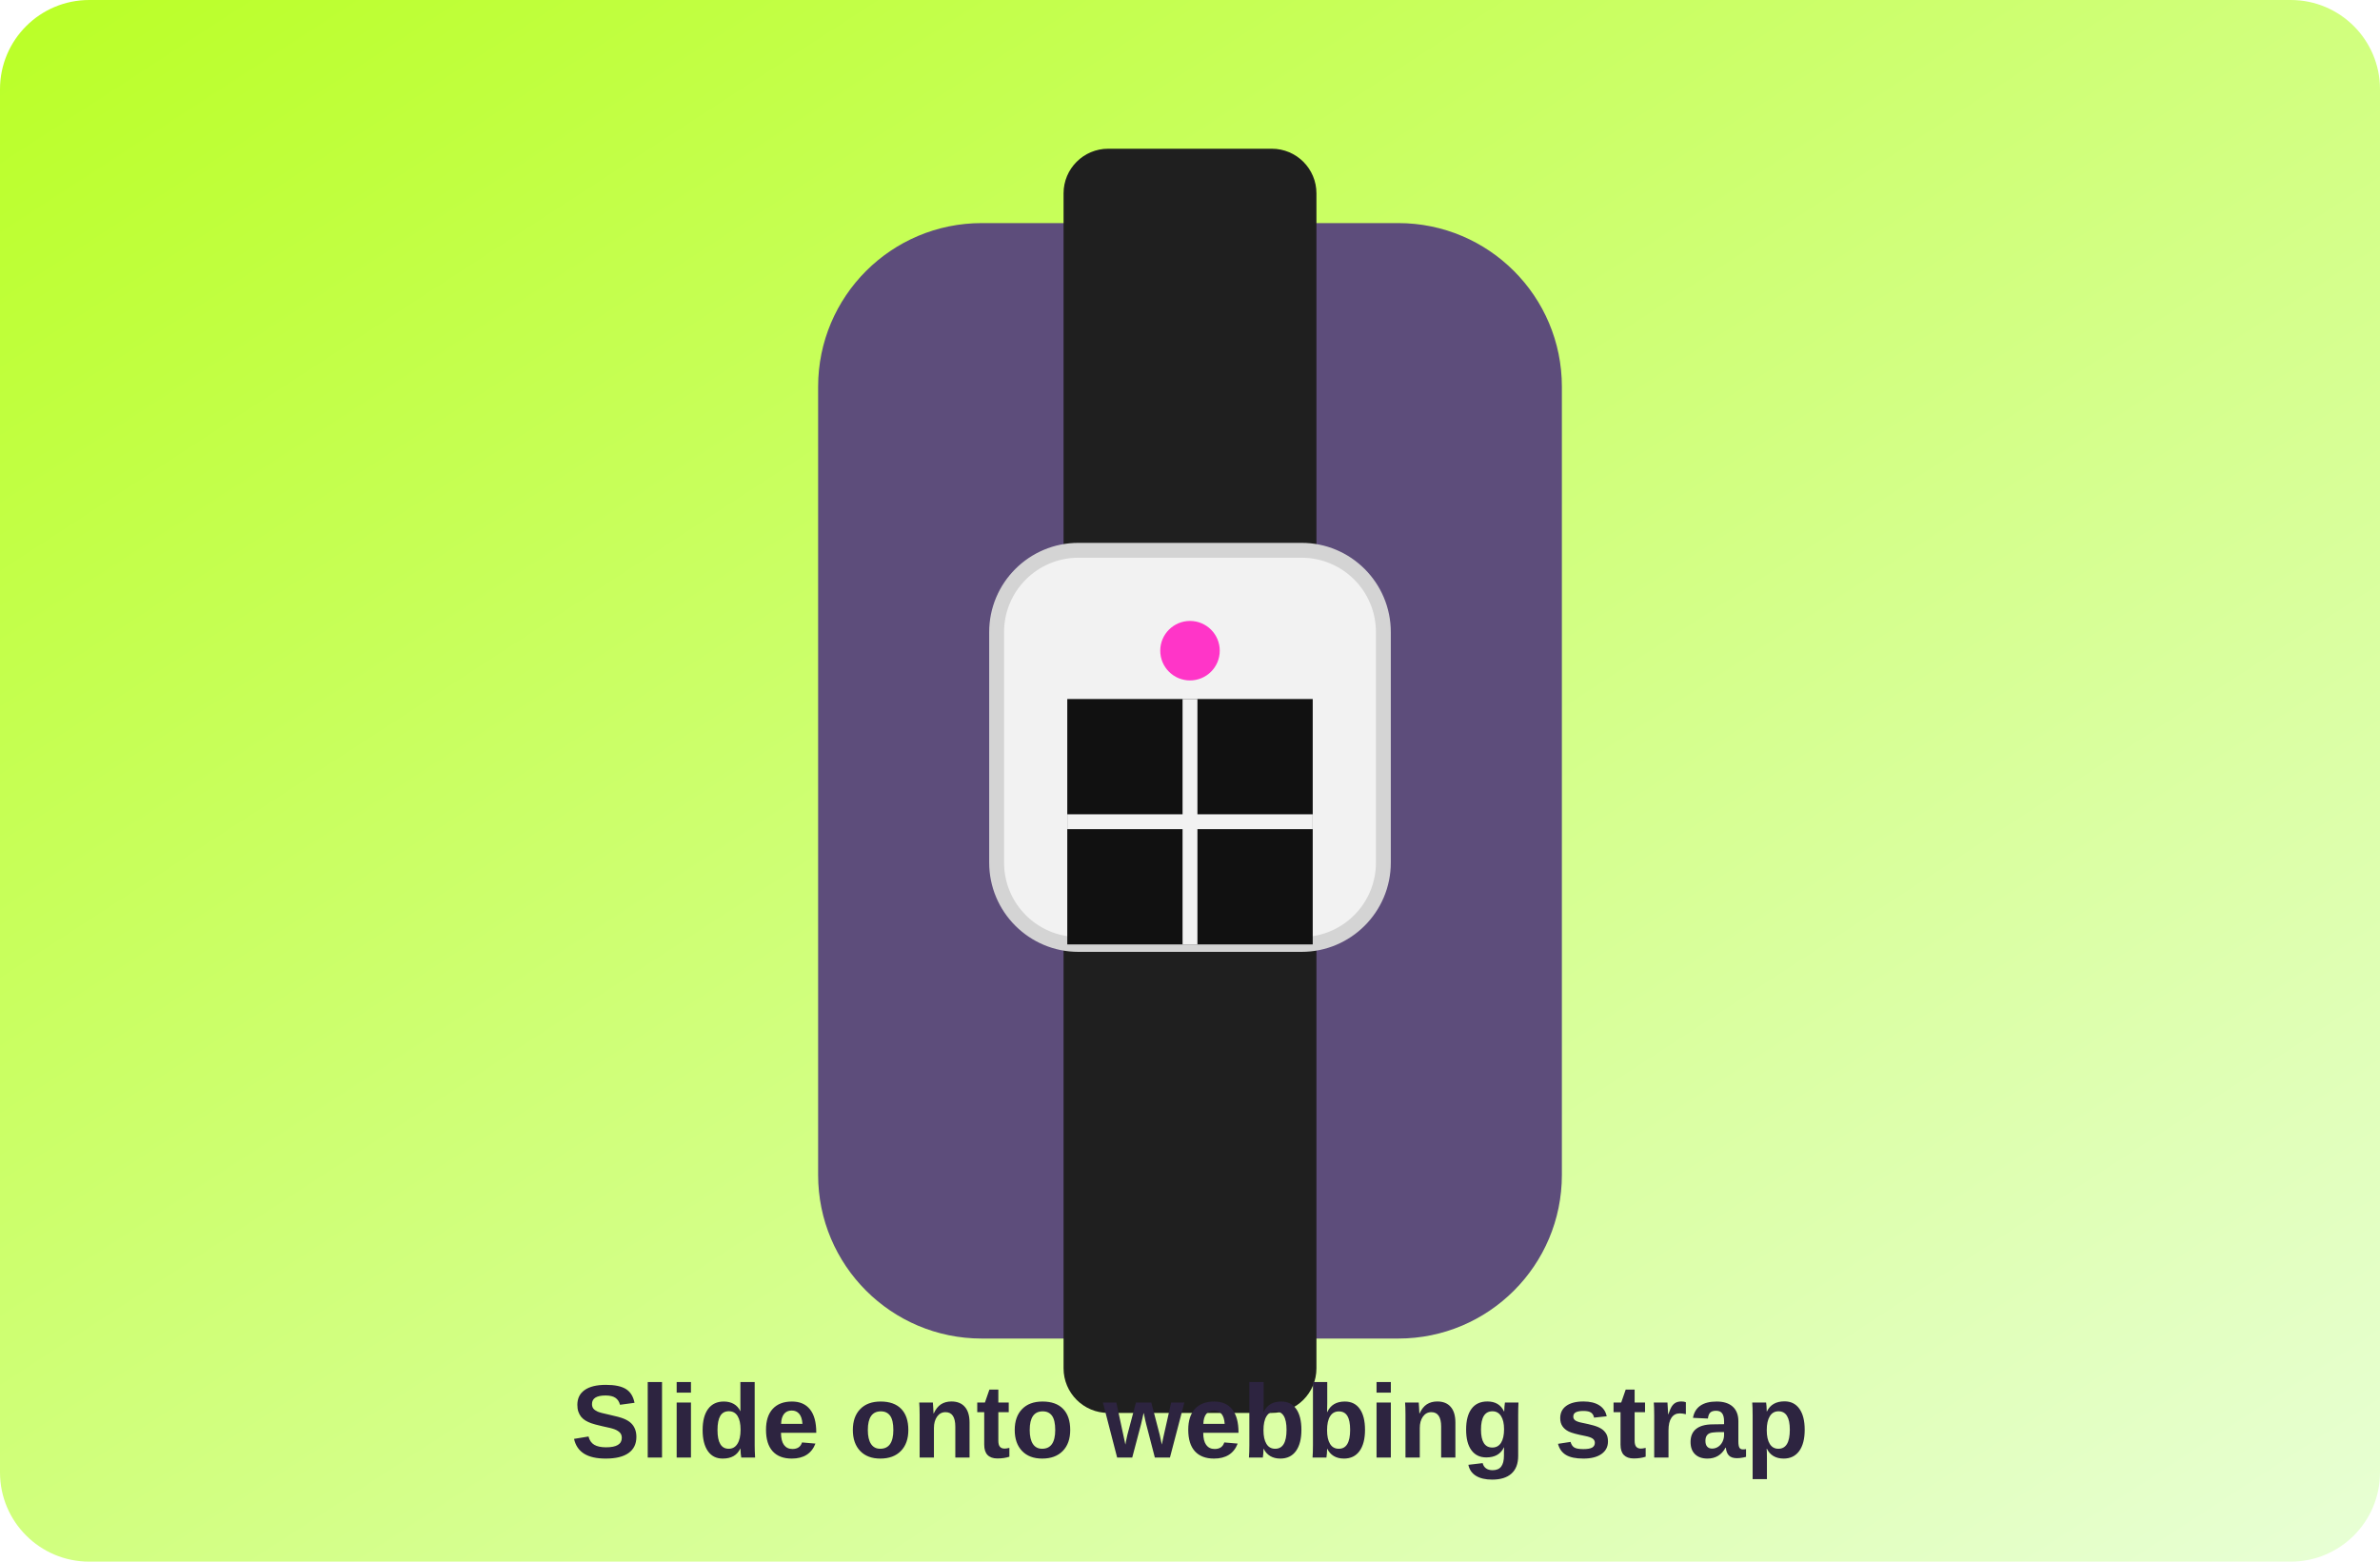
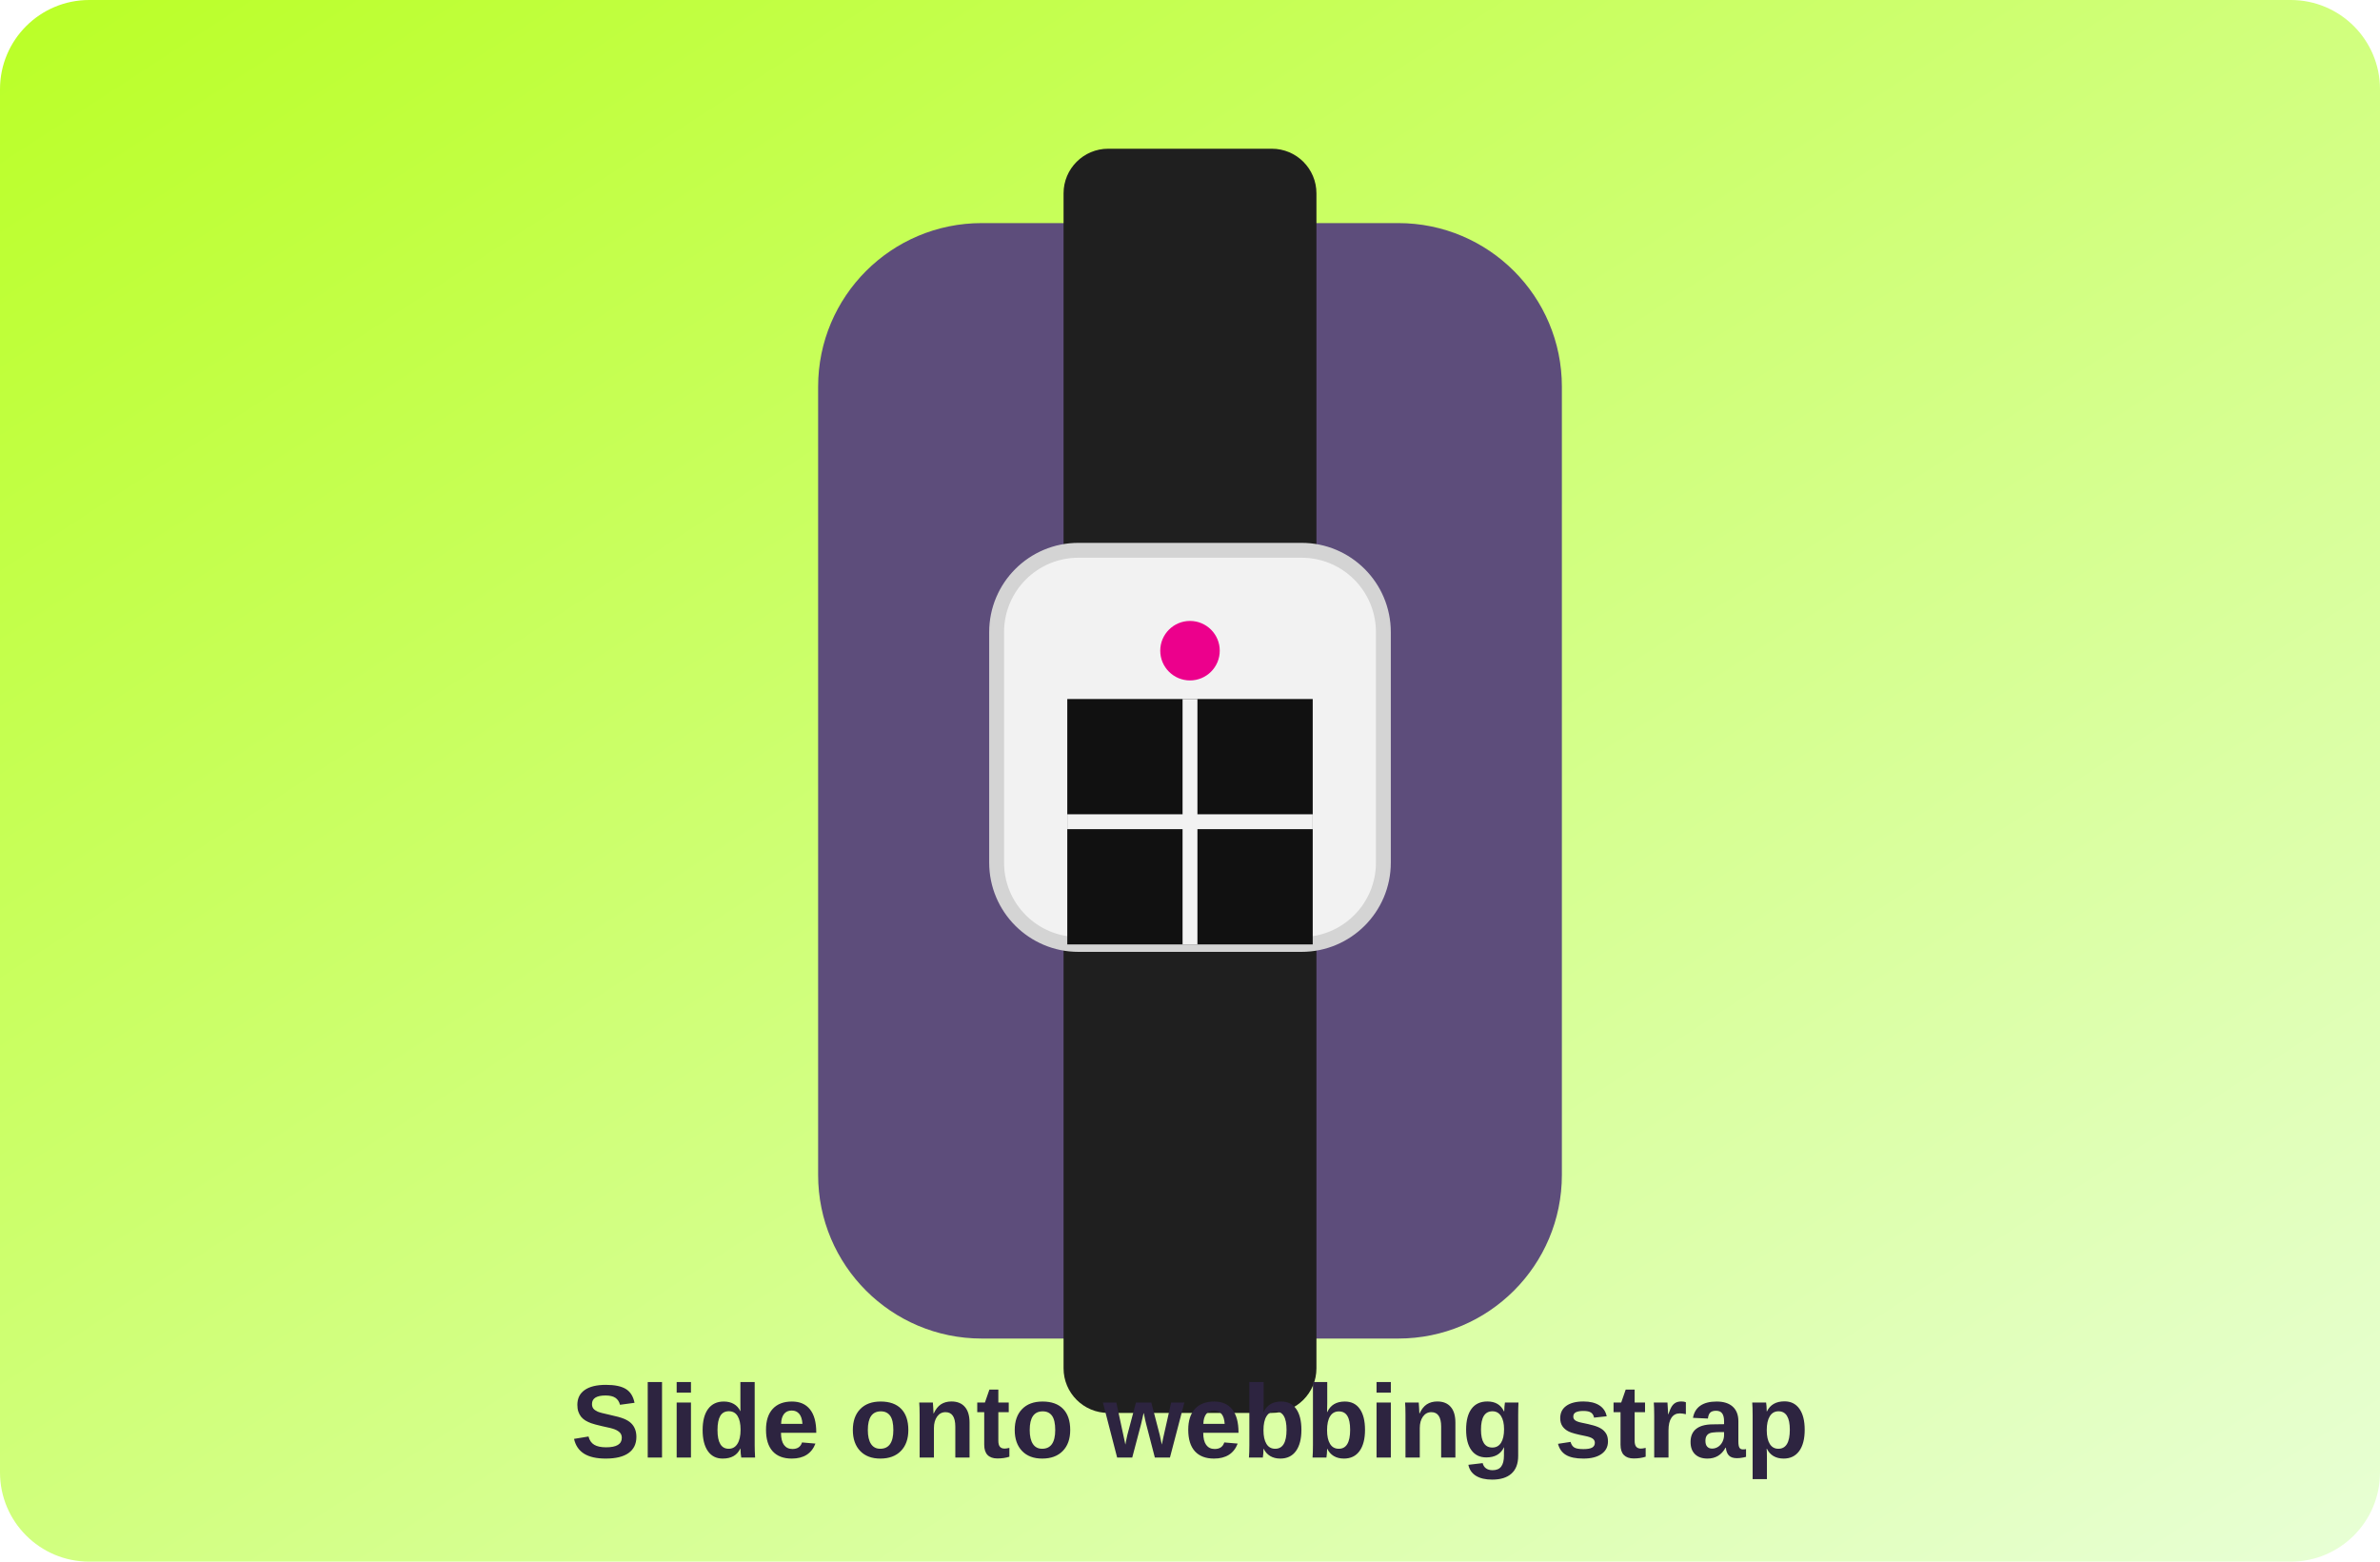
<svg xmlns="http://www.w3.org/2000/svg" viewBox="0 0 640 420" role="img" aria-labelledby="title desc">
  <defs>
    <linearGradient id="bg2" x1="0" y1="0" x2="1" y2="1">
      <stop offset="0%" stop-color="#baff26" />
      <stop offset="100%" stop-color="#e8ffd6" />
    </linearGradient>
  </defs>
  <rect width="640" height="420" rx="24" fill="url(#bg2)" />
  <rect x="220" y="60" width="200" height="300" rx="44" fill="#5d4d7b" />
  <rect x="286" y="40" width="68" height="340" rx="12" fill="#1f1f1f" />
  <rect x="268" y="148" width="104" height="106" rx="22" fill="#f2f2f2" stroke="#d4d4d4" stroke-width="4" />
-   <circle cx="320" cy="175" r="8" fill="#ff35c8" />
+   <circle cx="320" cy="175" r="8" fill="#ec008c" />
  <rect x="287" y="188" width="66" height="66" fill="#111" />
  <path d="M287 221h66M320 188v66" stroke="#f2f2f2" stroke-width="4" />
  <text x="320" y="392" text-anchor="middle" font-family="Nunito, Arial, sans-serif" font-size="28" font-weight="700" fill="#2d2440">Slide onto webbing strap</text>
</svg>
